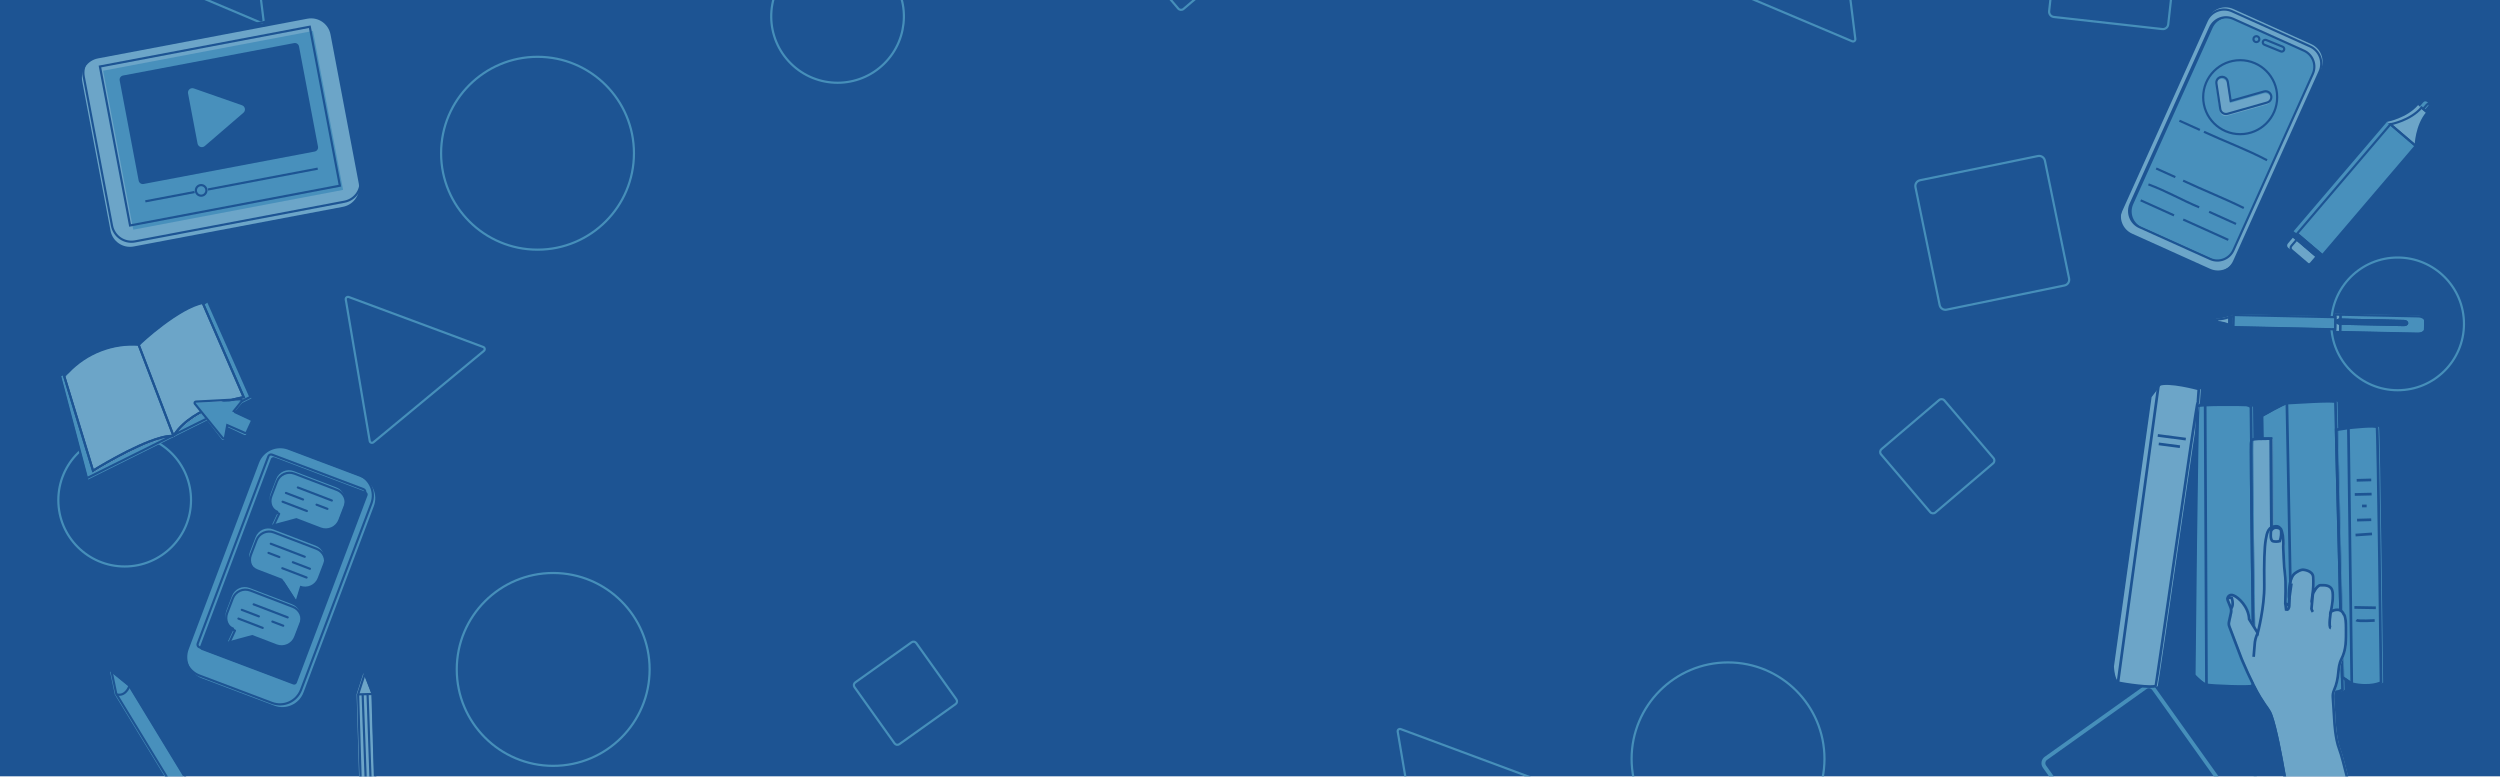
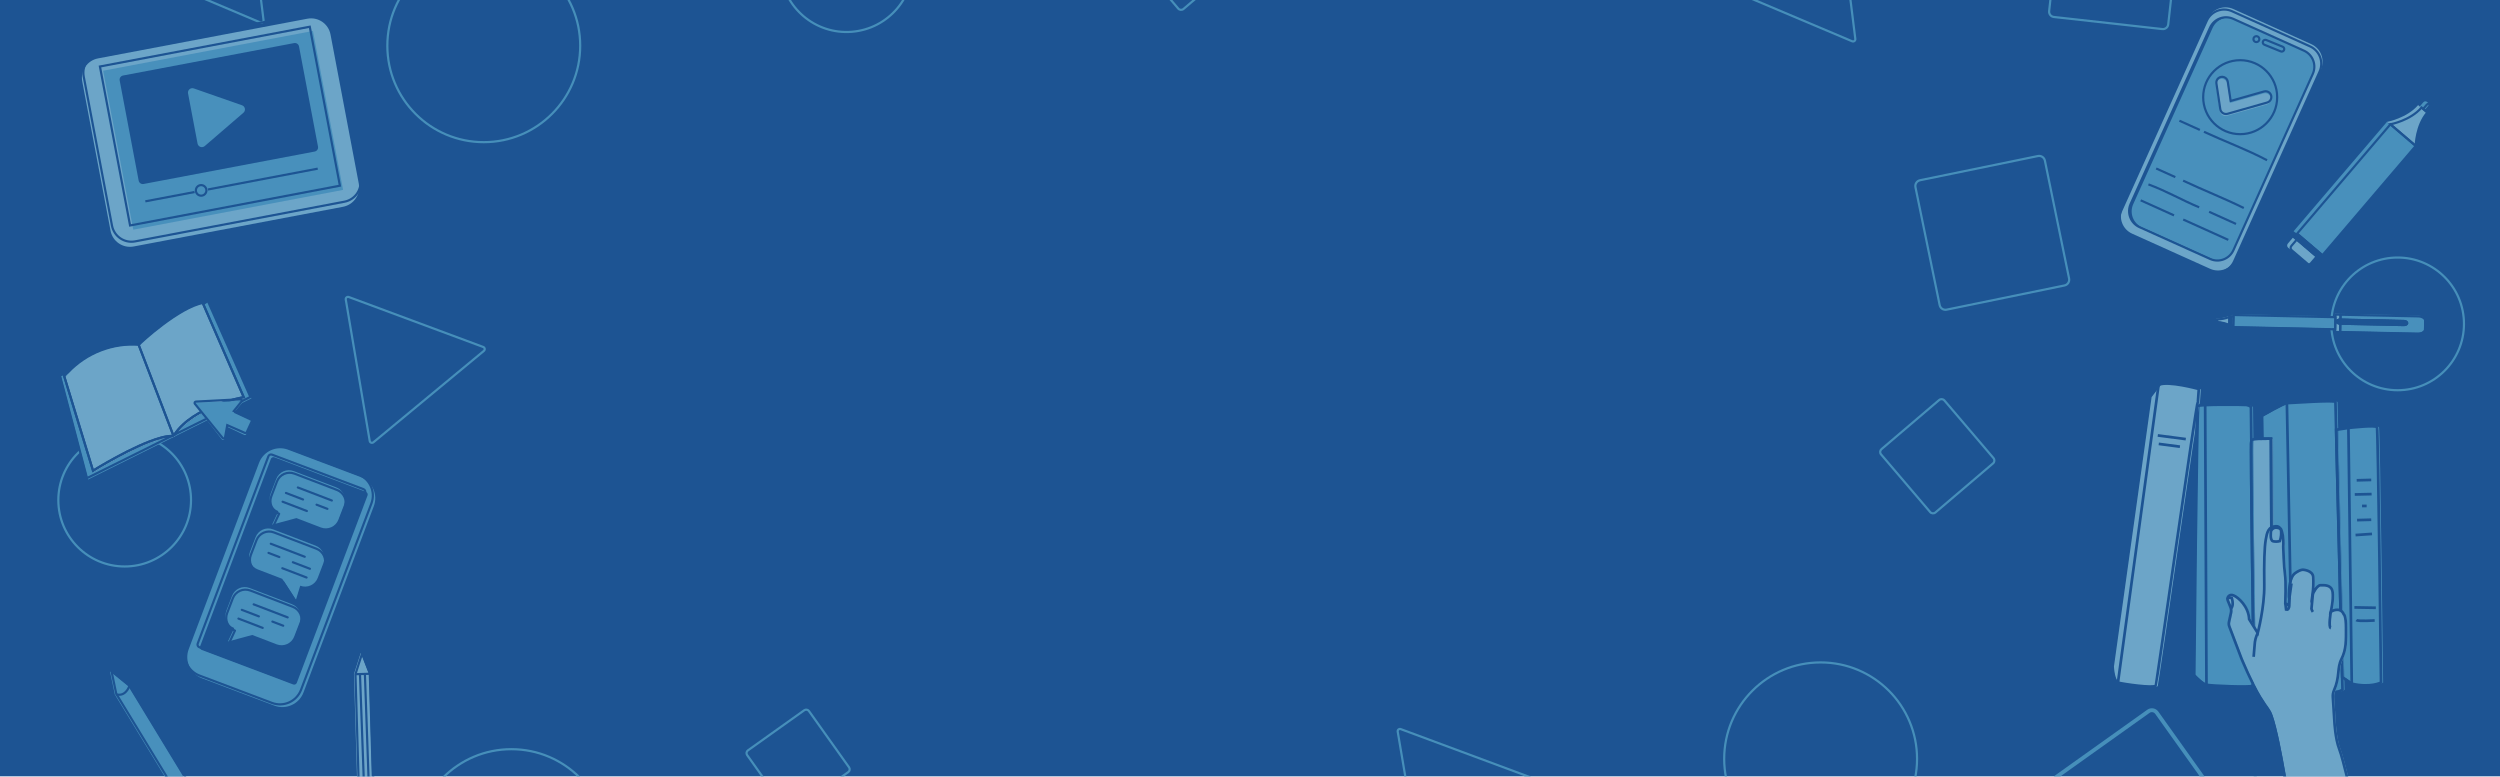
<svg xmlns="http://www.w3.org/2000/svg" id="Layer_1" data-name="Layer 1" viewBox="0 0 1140 354">
  <defs>
    <style>.cls-1,.cls-10,.cls-11,.cls-3,.cls-5,.cls-6,.cls-9{fill:none;}.cls-2{clip-path:url(#clip-path);}.cls-3{stroke:#91bcd6;}.cls-11,.cls-3,.cls-5,.cls-6,.cls-9{stroke-miterlimit:10;}.cls-4{fill:#1d5493;}.cls-5,.cls-6{stroke:#468fba;}.cls-6{stroke-width:1.768px;}.cls-7{fill:#4890bc;}.cls-8{fill:#6ca5c8;}.cls-10,.cls-11,.cls-9{stroke:#1d5493;}.cls-10{stroke-linecap:round;stroke-linejoin:round;}.cls-11{stroke-width:1.24px;}</style>
    <clipPath id="clip-path">
      <rect class="cls-1" width="1140" height="354" />
    </clipPath>
  </defs>
  <g class="cls-2">
    <path class="cls-3" d="M713.201,338.178a30.25,30.25,0,0,0,23.965,0Z" />
    <path class="cls-3" d="M1012.632,338.178l20.788,20.788a2.443,2.443,0,0,0,3.455,0l20.788-20.788Z" />
    <path class="cls-3" d="M362.058,338.178l.879,5.193a1.036,1.036,0,0,0,1.683.625l7.031-5.818Z" />
    <rect class="cls-4" y="-13.5" width="1140" height="381" />
    <path class="cls-5" d="M936.475-13.5,934.408,5.044A2.443,2.443,0,0,0,936.565,7.743l49.449,5.513a2.443,2.443,0,0,0,2.699-2.157L991.456-13.5Z" />
-     <rect class="cls-5" x="395.576" y="298.815" width="34.607" height="34.607" rx="1.547" transform="translate(-106.8141 298.2549) rotate(-35.47058)" />
-     <rect class="cls-6" x="942.788" y="323.95" width="61.173" height="61.173" rx="2.735" transform="translate(-25.08723 630.6318) rotate(-35.47058)" />
-     <circle class="cls-5" cx="252.256" cy="305.256" r="43.972" />
-     <circle class="cls-5" cx="245.112" cy="69.879" r="43.972" />
-     <circle class="cls-5" cx="787.988" cy="346.038" r="43.972" />
+     <rect class="cls-5" x="346.631" y="329.814" width="34.607" height="34.607" rx="1.547" transform="translate(-133.8853 275.606) rotate(-35.47058)" />
+     <rect class="cls-6" x="944.15" y="334.845" width="61.173" height="61.173" rx="2.735" transform="translate(-31.15646 633.4439) rotate(-35.47058)" />
+     <circle class="cls-5" cx="233.191" cy="385.603" r="43.972" />
+     <circle class="cls-5" cx="220.599" cy="20.853" r="43.972" />
+     <circle class="cls-5" cx="830.204" cy="346.038" r="43.972" />
    <circle class="cls-5" cx="56.854" cy="228.062" r="30.254" />
    <circle class="cls-5" cx="1093.317" cy="147.69" r="30.254" />
-     <path class="cls-5" d="M403.715-13.5H360.146a30.25,30.25,0,1,0,43.569,0Z" />
+     <path class="cls-5" d="M407.8-36.651H364.231a30.174,30.174,0,0,0-8.376,23.418,30.254,30.254,0,0,0,32.586,27.726A30.254,30.254,0,0,0,416.168-18.093,30.127,30.127,0,0,0,407.8-36.651Z" />
    <rect class="cls-5" x="864.434" y="189.084" width="37.931" height="37.931" rx="1.696" transform="translate(468.9685 -599.3696) rotate(49.57731)" />
    <rect class="cls-5" x="878.349" y="76.055" width="60.251" height="60.251" rx="2.694" transform="translate(829.7832 -805.0864) rotate(78.39818)" />
    <path class="cls-5" d="M522.457-13.5l14.824,17.404a1.696,1.696,0,0,0,2.391.191L560.33-13.5Z" />
    <path class="cls-5" d="M62.522-13.5l56.219,23.758a1.036,1.036,0,0,0,1.432-1.083L117.353-13.5Z" />
    <path class="cls-5" d="M790.092-12.922l-5.964,4.509a1.036,1.036,0,0,0,.222,1.781l60.244,25.459a1.036,1.036,0,0,0,1.432-1.083l-3.815-30.667Z" />
    <polygon class="cls-7" points="1094.754 60.962 1088.445 55.579 1045.899 105.439 1046.582 106.022 1057.871 115.655 1058.517 116.206 1101.063 66.346 1094.754 60.962" />
    <polygon class="cls-4" points="1045.285 107.542 1045.856 108.029 1045.905 107.972 1056.052 116.631 1056.003 116.688 1056.574 117.175 1057.871 115.655 1046.582 106.022 1045.285 107.542" />
    <path class="cls-8" d="M1043.264,111.067a1.357,1.357,0,0,0,.151,1.913l8.084,6.898a1.357,1.357,0,0,0,1.912-.152l2.592-3.038-10.147-8.659Z" />
    <rect class="cls-9" x="1050.916" y="105.66" width="0.075" height="13.339" transform="translate(283.3214 838.8713) rotate(-49.52553)" />
    <path class="cls-7" d="M1105.509,50.359l1.653-1.937a1.199,1.199,0,0,0-.132-1.691l-.286-.244a1.2,1.2,0,0,0-1.691.134l-1.653,1.937,1.121.957Z" />
    <path class="cls-8" d="M1106.384,51.106l-.875-.747-.988-.843-1.121-.957-.741-.632c-5.109,5.987-14.213,7.652-14.213,7.652l6.309,5.383,6.31,5.384S1101.275,57.093,1106.384,51.106Z" />
    <polygon class="cls-9" points="1096.329 62.062 1090.021 56.678 1047.474 106.539 1048.158 107.122 1059.446 116.755 1060.093 117.306 1102.639 67.446 1096.329 62.062" />
    <polygon class="cls-9" points="1046.861 108.642 1047.432 109.129 1047.48 109.072 1057.628 117.73 1057.579 117.787 1058.149 118.274 1059.446 116.755 1048.158 107.122 1046.861 108.642" />
    <path class="cls-9" d="M1044.839,112.167a1.357,1.357,0,0,0,.151,1.913l8.084,6.898a1.357,1.357,0,0,0,1.912-.152l2.592-3.038-10.147-8.659Z" />
    <rect class="cls-9" x="1052.492" y="106.76" width="0.075" height="13.339" transform="translate(283.0377 840.4558) rotate(-49.52553)" />
    <path class="cls-9" d="M1107.084,51.459l1.653-1.937a1.199,1.199,0,0,0-.132-1.691l-.286-.244a1.2,1.2,0,0,0-1.691.134l-1.653,1.937,1.121.957Z" />
    <path class="cls-9" d="M1107.959,52.205l-.875-.747-.988-.843-1.121-.957-.741-.632c-5.109,5.987-14.213,7.652-14.213,7.652l6.309,5.383,6.31,5.384S1102.851,58.192,1107.959,52.205Z" />
    <path class="cls-4" d="M1010.751,145.516l-1.506-.032c-.266-.006-.485.123-.489.286l-.002.093c-.004.164.209.301.476.307l1.506.032.007-.343Z" />
    <path class="cls-8" d="M1010.758,145.227l-.006.288-.007.343-.007.343-.006.289a15.531,15.531,0,0,1,5.572,1.315l.078-3.654A15.532,15.532,0,0,1,1010.758,145.227Z" />
    <path class="cls-4" d="M1105.558,149.856a1.233,1.233,0,0,1-.016.15l2.34.05c.442.009.804-.161.809-.379l.074-3.441c.005-.219-.349-.403-.792-.413l-2.34-.05a1.234,1.234,0,0,1,.009.15Z" />
    <path class="cls-7" d="M1066.99,145.365l28.968.62c.833.018,1.498.449,1.487.962s-.695.914-1.527.896l-28.968-.62-.081,3.784,35.434.759c1.692.036,3.093-.74,3.24-1.759a1.233,1.233,0,0,0,.016-.15l.084-3.933a1.234,1.234,0,0,0-.009-.15c-.103-1.025-1.469-1.86-3.162-1.896l-35.434-.759Z" />
    <polygon class="cls-7" points="1018.222 143.256 1018.208 143.901 1018.118 148.134 1018.104 148.778 1064.591 149.773 1064.709 144.252 1018.222 143.256" />
    <path class="cls-8" d="M1064.709,144.252l-.118,5.522-.025,1.184,2.303.049.081-3.784-.151-.003c-.833-.018-1.5-.448-1.489-.96s.696-.915,1.528-.897l.151.003.048-2.247-2.303-.049Z" />
    <path class="cls-4" d="M1065.31,146.259c-.011.512.656.943,1.489.96l.151.003,28.968.62c.833.018,1.516-.383,1.527-.896s-.655-.944-1.487-.962l-28.968-.62-.151-.003C1066.006,145.344,1065.321,145.747,1065.31,146.259Z" />
    <polygon class="cls-8" points="1017.099 143.878 1017.054 145.994 1017.008 148.11 1018.118 148.134 1018.208 143.901 1017.099 143.878" />
    <path class="cls-4" d="M1017.048,143.876l-.66-.014-.006.289-.078,3.654-.006.289.66.014.051.026.001-.025.045-2.116.045-2.116.001-.025Z" />
    <path class="cls-10" d="M1011.008,145.902l-1.506-.032c-.266-.006-.485.123-.489.286l-.002.093c-.004.164.209.301.476.307l1.506.032.007-.343Z" />
    <path class="cls-10" d="M1011.014,145.613l-.006.288-.007.343-.007.343-.006.289a15.531,15.531,0,0,1,5.572,1.315l.078-3.654A15.532,15.532,0,0,1,1011.014,145.613Z" />
    <path class="cls-10" d="M1105.814,150.242a1.235,1.235,0,0,1-.016.15l2.34.05c.442.009.804-.161.809-.379l.074-3.441c.005-.219-.349-.403-.792-.412l-2.34-.05a1.234,1.234,0,0,1,.009.15Z" />
    <path class="cls-10" d="M1067.246,145.751l28.968.62c.833.018,1.498.449,1.487.962s-.695.914-1.527.896l-28.968-.62-.081,3.784,35.434.759c1.692.036,3.093-.74,3.24-1.759a1.235,1.235,0,0,0,.016-.15l.084-3.933a1.234,1.234,0,0,0-.009-.15c-.103-1.025-1.469-1.86-3.162-1.896l-35.434-.759Z" />
    <polygon class="cls-10" points="1018.478 143.642 1018.465 144.287 1018.374 148.52 1018.36 149.164 1064.847 150.16 1064.965 144.638 1018.478 143.642" />
    <path class="cls-10" d="M1064.965,144.638l-.118,5.522-.025,1.184,2.303.049.081-3.784-.151-.003c-.833-.018-1.5-.448-1.489-.96s.696-.915,1.528-.897l.151.003.048-2.247-2.303-.049Z" />
    <path class="cls-10" d="M1065.566,146.645c-.011.512.656.943,1.489.96l.151.003,28.968.62c.833.018,1.516-.383,1.527-.896s-.655-.944-1.487-.962l-28.968-.62-.151-.003C1066.262,145.73,1065.577,146.133,1065.566,146.645Z" />
    <polygon class="cls-10" points="1017.355 144.264 1017.31 146.38 1017.265 148.496 1018.374 148.52 1018.465 144.287 1017.355 144.264" />
    <path class="cls-10" d="M1017.304,144.263l-.66-.014-.006.289-.078,3.654-.006.289.66.014.051.026.001-.025.045-2.116.045-2.116.001-.025Z" />
    <path class="cls-7" d="M970.197,37.776h88.151a8.007,8.007,0,0,1,8.007,8.007V81.15a8.007,8.007,0,0,1-8.007,8.007H970.197a8.007,8.007,0,0,1-8.007-8.007V45.783a8.007,8.007,0,0,1,8.007-8.007Z" transform="translate(539.8516 962.1889) rotate(-65.75166)" />
    <path class="cls-8" d="M972.264,106.555l35.552,16.014a8.713,8.713,0,0,0,11.523-4.366l38.984-86.549a8.713,8.713,0,0,0-4.366-11.523L1018.406,4.117a8.713,8.713,0,0,0-11.523,4.366L967.898,95.032A8.713,8.713,0,0,0,972.264,106.555Zm-.679-13.576,36.203-80.374A8.007,8.007,0,0,1,1018.377,8.593l32.247,14.525a8.007,8.007,0,0,1,4.012,10.589l-36.203,80.374a8.007,8.007,0,0,1-10.589,4.012l-32.247-14.525A8.007,8.007,0,0,1,971.585,92.979Z" />
    <path class="cls-9" d="M969.035,37.652h88.151a8.007,8.007,0,0,1,8.007,8.007V81.027a8.007,8.007,0,0,1-8.007,8.007H969.035a8.007,8.007,0,0,1-8.007-8.007V45.659A8.007,8.007,0,0,1,969.035,37.652Z" transform="translate(539.2795 961.0564) rotate(-65.75166)" />
    <path class="cls-9" d="M971.669,107.562l35.552,16.014a8.713,8.713,0,0,0,11.523-4.366l38.984-86.549a8.713,8.713,0,0,0-4.366-11.523L1017.81,5.124a8.713,8.713,0,0,0-11.523,4.366L967.303,96.039A8.713,8.713,0,0,0,971.669,107.562Z" />
    <rect class="cls-9" x="1031.522" y="19.688" width="10.399" height="2.311" rx="1.155" transform="translate(1988.402 432.5845) rotate(-157.7563)" />
    <circle class="cls-9" cx="1028.914" cy="17.842" r="1.351" />
    <path class="cls-9" d="M1005.012,60.097c9.476,4.416,19.571,8.084,28.75,12.974" />
    <path class="cls-9" d="M993.808,55.041l9.33,4.21" />
    <path class="cls-9" d="M995.499,82.372c9.288,4.383,18.647,7.999,27.669,12.486" />
    <path class="cls-9" d="M983.214,76.828l8.729,3.939" />
    <path class="cls-9" d="M1007.351,96.576l12.285,5.544" />
    <path class="cls-9" d="M979.683,84.09c8.076,2.944,15.176,7.142,23.138,10.442" />
    <path class="cls-9" d="M995.541,100.102l19.131,8.634,1.433.647" />
    <path class="cls-9" d="M976.151,91.352,991.352,98.212" />
    <circle class="cls-7" cx="1021.873" cy="43.027" r="16.869" />
    <circle class="cls-9" cx="1021.521" cy="44.313" r="16.869" />
    <path class="cls-8" d="M1013.279,52.401a2.62,2.62,0,0,1-1.036-1.718l-1.768-11.699a2.621,2.621,0,0,1,5.183-.783l1.323,8.756,15.188-4.317a2.621,2.621,0,1,1,1.433,5.042l-18.051,5.13a2.622,2.622,0,0,1-2.135-.317C1013.369,52.465,1013.323,52.433,1013.279,52.401Z" />
    <path class="cls-9" d="M1013.485,51.478a2.62,2.62,0,0,1-1.036-1.718l-1.768-11.699a2.621,2.621,0,1,1,5.183-.783l1.323,8.756,15.188-4.317a2.621,2.621,0,1,1,1.433,5.042L1015.757,51.89a2.622,2.622,0,0,1-2.135-.317C1013.575,51.542,1013.529,51.511,1013.485,51.478Z" />
    <rect class="cls-8" x="56.914" y="2.852" width="87.29" height="115.222" rx="9.027" transform="translate(59.88368 170.5245) rotate(-100.7348)" />
    <rect class="cls-9" x="57.572" y="0.529" width="87.29" height="115.222" rx="9.027" transform="translate(62.94753 168.4158) rotate(-100.7348)" />
    <rect class="cls-7" x="64.854" y="10.727" width="73.778" height="97.387" transform="translate(62.31351 170.4521) rotate(-100.7348)" />
    <rect class="cls-9" x="63.391" y="8.807" width="73.778" height="97.387" transform="translate(62.4649 166.7358) rotate(-100.7348)" />
    <path class="cls-4" d="M134.108,19.647,56.099,34.436a1.92,1.92,0,0,0-1.529,2.244L63.231,82.368a1.92,1.92,0,0,0,2.245,1.529l78.009-14.789a1.92,1.92,0,0,0,1.529-2.244L136.352,21.176A1.92,1.92,0,0,0,134.108,19.647ZM111.008,51.407l-8.827,7.602-8.827,7.602a1.998,1.998,0,0,1-3.268-1.142L87.916,54.023,85.746,42.578a1.998,1.998,0,0,1,2.623-2.259l10.997,3.844,10.997,3.844A1.998,1.998,0,0,1,111.008,51.407Z" />
    <line class="cls-9" x1="66.271" y1="91.809" x2="144.885" y2="76.905" />
    <circle class="cls-7" cx="91.025" cy="86.952" r="2.41" />
    <circle class="cls-7" cx="92.469" cy="86.678" r="2.41" />
    <circle class="cls-9" cx="91.722" cy="86.82" r="2.41" />
    <path class="cls-9" d="M79.484,199.134q.226-.112.453-.227l.002-.002-.455.226Z" />
    <path class="cls-9" d="M78.913,199.414q.22-.107.443-.217l.129-.064-.001-.003Z" />
    <path class="cls-7" d="M73.675,200.291c-12.196,3.336-30.773,15.001-30.773,15.001l-.444-1.454L29.696,172.029c.54-.636,1.088-1.242,1.641-1.824l-3.601,1.396,12.405,47.069L78.913,199.414A22.036,22.036,0,0,0,73.675,200.291Z" />
    <path class="cls-7" d="M111.609,181.759s-22.817,3.825-31.671,17.145l34.711-17.248-19.516-44.006-2.117,1.346,17.57,40.412Z" />
    <path class="cls-8" d="M110.587,179.409,93.017,138.997l-.171-.393c-10.703,1.817-28.675,18.187-29.22,19.086l15.857,41.44.455-.226c8.854-13.32,31.671-17.145,31.671-17.145Z" />
    <path class="cls-8" d="M63.626,157.69a40.173,40.173,0,0,0-32.29,12.514c-.553.582-1.101,1.188-1.641,1.824l12.762,41.81.444,1.454s18.577-11.665,30.773-15.001a22.036,22.036,0,0,1,5.238-.877l.571-.283Z" />
    <path class="cls-9" d="M79.007,198.477q.226-.112.453-.227l.002-.002-.455.226Z" />
    <path class="cls-9" d="M78.435,198.758q.22-.107.443-.217l.129-.064-.001-.003Z" />
    <path class="cls-9" d="M73.197,199.635c-12.196,3.336-30.773,15.001-30.773,15.001l-.444-1.454L29.218,171.373c.54-.636,1.088-1.242,1.641-1.824l-3.601,1.396,12.405,47.069L78.435,198.758A22.037,22.037,0,0,0,73.197,199.635Z" />
    <path class="cls-9" d="M111.132,181.103s-22.817,3.825-31.671,17.145l34.711-17.248-19.516-44.006-2.117,1.346L110.11,178.753Z" />
    <path class="cls-9" d="M110.11,178.753l-17.57-40.412-.171-.393c-10.703,1.817-28.675,18.187-29.22,19.086l15.857,41.44.455-.226c8.854-13.32,31.671-17.145,31.671-17.145Z" />
    <path class="cls-9" d="M63.149,157.034A40.173,40.173,0,0,0,30.859,169.548c-.553.582-1.101,1.188-1.641,1.824l12.762,41.81.444,1.454s18.577-11.665,30.773-15.001a22.037,22.037,0,0,1,5.238-.877l.571-.283Z" />
    <path class="cls-7" d="M106.585,188.23l3.637-4.264a.616.616,0,0,0,.086-.665.65.65,0,0,0-.605-.368l-20.327.595a.618.618,0,0,0-.476.999l12.273,15.86a.651.651,0,0,0,.662.235.617.617,0,0,0,.467-.476l1.134-5.539,7.965,3.73a.645.645,0,0,0,.498.022.614.614,0,0,0,.343-.307l2.578-5.268a.611.611,0,0,0,.026-.474.649.649,0,0,0-.335-.367Z" />
    <path class="cls-9" d="M106.621,187.422l3.536-4.348a.616.616,0,0,0,.071-.667.65.65,0,0,0-.613-.353L89.307,183.125a.618.618,0,0,0-.452,1.01l12.643,15.567a.651.651,0,0,0,.667.219.617.617,0,0,0,.455-.487l1.003-5.564,8.051,3.542a.645.645,0,0,0,.498.011.614.614,0,0,0,.336-.315l2.454-5.327a.611.611,0,0,0,.015-.475.649.649,0,0,0-.344-.359Z" />
    <path class="cls-7" d="M1084.846,194.856c-.48-1.12-13.014.338-13.014.338l-5.578.845.11,5.609,2.624,107.155,4.365,3.011c8.451,2.028,13.352-.507,13.352-.507S1085.353,196.039,1084.846,194.856Z" />
    <path class="cls-7" d="M1068.987,308.803l-2.624-107.155-.448-18.285c.169-1.014-20.789.507-22.141.507-1.352,0-11.662,5.916-11.662,5.916l.169,9.803.025.526c2.144-.06,4.2-.019,4.2-.019l.438,95.41.407,8.365s8.282,10.141,8.958,11.155c.676,1.014,13.69.169,17.578.507,3.887.338,5.239-1.014,5.239-1.014Z" />
    <path class="cls-8" d="M1036.946,295.505l-.438-95.41s-2.056-.041-4.2.019c-2.204.061-4.501.229-4.758.657-.507.845,1.183,109.69,1.183,109.69s.093.009.252.023c1.249.113,6.831.576,8.029-.023Z" />
    <path class="cls-8" d="M1003.198,183.12l.392-5.574s-13.979-3.884-18.331-1.899l-4.123,5.424L963.959,303.938s.292,6.857,2.761,7.523c2.469.666,16.188,2.64,17.203,1.409C984.335,312.37,1002.417,183.87,1003.198,183.12Z" />
    <path class="cls-7" d="M1028.733,310.461s-1.69-108.845-1.183-109.69l-.169-15.211a4.618,4.618,0,0,0-2.028-.845c-1.183-.169-21.634-.338-22.31.507-.676.845-1.859,122.535-1.859,122.535s.172.186.452.475c1.052,1.082,3.728,3.689,5.463,4.089,2.197.507,20.113,1.183,20.789.507a9.384,9.384,0,0,0,1.097-2.343C1028.826,310.47,1028.733,310.461,1028.733,310.461Z" />
    <path class="cls-11" d="M1083.893,194.801c-.48-1.12-13.014.338-13.014.338l-5.578.845.11,5.609,2.624,107.155,4.365,3.011c8.451,2.028,13.352-.507,13.352-.507S1084.4,195.984,1083.893,194.801Z" />
    <path class="cls-11" d="M1068.035,308.748l-2.624-107.155-.448-18.285c.169-1.014-20.789.507-22.141.507-1.352,0-11.662,5.916-11.662,5.916l.169,9.803.025.526c2.144-.06,4.2-.019,4.2-.019l.438,95.41.407,8.365s8.282,10.141,8.958,11.155c.676,1.014,13.69.169,17.578.507,3.887.338,5.239-1.014,5.239-1.014Z" />
    <path class="cls-11" d="M1035.993,295.45l-.438-95.41s-2.056-.041-4.2.019c-2.204.061-4.501.229-4.758.657-.507.845,1.183,109.69,1.183,109.69s.093.009.252.023c1.249.113,6.831.576,8.029-.023Z" />
    <path class="cls-11" d="M1002.26,182.942l.392-5.574s-13.979-3.884-18.331-1.899l-4.123,5.424-17.177,122.866s.292,6.857,2.761,7.523c2.469.666,16.188,2.64,17.203,1.409C983.397,312.192,1001.48,183.691,1002.26,182.942Z" />
    <path class="cls-11" d="M1027.78,310.407S1026.09,201.562,1026.597,200.716l-.169-15.211a4.618,4.618,0,0,0-2.028-.845c-1.183-.169-21.634-.338-22.31.507-.676.845-1.859,122.535-1.859,122.535s.172.186.452.475c1.052,1.082,3.729,3.689,5.463,4.089,2.197.507,20.113,1.183,20.789.507a9.384,9.384,0,0,0,1.097-2.343C1027.873,310.416,1027.78,310.407,1027.78,310.407Z" />
    <line class="cls-11" x1="984.321" y1="175.469" x2="965.783" y2="311.282" />
    <line class="cls-11" x1="1005.552" y1="184.819" x2="1006.146" y2="312.266" />
    <line class="cls-11" x1="1042.822" y1="183.815" x2="1045.358" y2="314.97" />
    <line class="cls-11" x1="1070.879" y1="195.139" x2="1072.4" y2="311.759" />
    <line class="cls-11" x1="1059.462" y1="308.578" x2="1051.606" y2="308.578" />
    <path class="cls-11" d="M1082.855,282.915s-7.507.524-8.38-.175" />
    <line class="cls-11" x1="1083.379" y1="277.154" x2="1073.602" y2="276.98" />
    <line class="cls-11" x1="1081.284" y1="218.845" x2="1074.65" y2="219.02" />
    <line class="cls-11" x1="1081.458" y1="225.305" x2="1073.777" y2="225.479" />
    <line class="cls-11" x1="1079.189" y1="230.717" x2="1077.094" y2="230.717" />
    <line class="cls-11" x1="1081.284" y1="237.002" x2="1074.824" y2="237.176" />
    <line class="cls-11" x1="1081.633" y1="243.461" x2="1074.126" y2="243.985" />
    <line class="cls-11" x1="983.945" y1="198.555" x2="996.716" y2="200.234" />
    <line class="cls-11" x1="984.388" y1="202.416" x2="994.044" y2="203.685" />
    <path class="cls-8" d="M1036.39,326.626c-1.153-3.293-1.646-2.799-5.269-8.726s-8.397-17.452-8.397-17.452l-5.534-14.604a3.734,3.734,0,0,1-.156-2.12l.906-4.148a4.295,4.295,0,0,0-.212-2.52l-1.25-3.105a1.81,1.81,0,0,1,1.979-2.469,3.546,3.546,0,0,1,.638.184c2.254.873,6.908,5.163,7.126,10.834l3.926,6.326s3.127-11.852,2.981-21.959.073-17.16.654-20.505,1.079-6.09,4.726-6.253c4.007-.18,3.272,9.453,3.272,9.453s.291,9.307.8,12.507.145,13.161.145,13.161l1.672,1.018.145-3.054s-.218-.291-.145-2.327.218-7.562,2.836-9.38,3.708-1.527,3.708-1.527,4.145.291,4.508,3.199a42.282,42.282,0,0,1-.291,7.998s1.825-4.148,3.651-4.148,4.975-.252,5.479,3.086-.819,9.005-.819,9.005,4.219-2.645,5.919,1.196c0,0,1.008.504,1.008,6.171s.189,9.761-2.078,14.232c-2.125,4.192-.598,7.941-3.408,14.308a6.38,6.38,0,0,0-.516,2.981l.713,11.238s.378,7.809,2.204,12.469,6.235,24.089,6.235,24.089L1045.413,372.94S1040.282,337.748,1036.39,326.626Z" />
    <path class="cls-11" d="M1035.772,326.472c-1.153-3.293-1.646-2.799-5.269-8.726s-8.397-17.452-8.397-17.452l-5.534-14.604a3.734,3.734,0,0,1-.156-2.12l.906-4.148a4.295,4.295,0,0,0-.212-2.52l-1.25-3.105a1.81,1.81,0,0,1,1.979-2.469,3.545,3.545,0,0,1,.638.184c2.254.873,6.908,5.163,7.126,10.834l3.926,6.326s3.127-11.852,2.981-21.959.073-17.16.654-20.505,1.079-6.09,4.726-6.253c4.007-.18,3.272,9.453,3.272,9.453s.291,9.307.8,12.507.145,13.161.145,13.161l1.672,1.018.145-3.054s-.218-.291-.145-2.327.218-7.562,2.836-9.38,3.708-1.527,3.708-1.527,4.145.291,4.508,3.199a42.282,42.282,0,0,1-.291,7.998s1.825-4.148,3.651-4.148,4.975-.252,5.479,3.086-.819,9.005-.819,9.005,4.219-2.645,5.919,1.196c0,0,1.008.504,1.008,6.171s.189,9.761-2.078,14.232c-2.125,4.192-.598,7.941-3.408,14.308a6.38,6.38,0,0,0-.516,2.981l.713,11.238s.378,7.809,2.204,12.469,6.235,24.089,6.235,24.089l-28.134,7.155S1039.664,337.594,1035.772,326.472Z" />
    <path class="cls-11" d="M1029.528,288.672a13.228,13.228,0,0,0-1.412,5.419c-.355,3.751-.456,5.423-.456,5.423" />
    <path class="cls-11" d="M1043.78,276.093s.201,2.285-1.32,1.88l-.353-2.898" />
    <line class="cls-11" x1="1043.925" y1="273.039" x2="1044.893" y2="266.061" />
    <path class="cls-11" d="M1054.676,270.775l-.652,6.843a4.759,4.759,0,0,0,.652,1.419" />
    <path class="cls-11" d="M1062.852,278.946s-1.233,7.187.034,7.491" />
    <path class="cls-11" d="M1017.297,277.476s1.53-.984.401-4.808c0,0-1.603-.474-1.894.546" />
    <path class="cls-11" d="M1040.08,241.289s-2.953-2.006-4.505.833c0,0-.644,4.315.946,4.694a6.492,6.492,0,0,0,3.066-.076A10.495,10.495,0,0,0,1040.08,241.289Z" />
-     <path class="cls-8" d="M162.62,316.584l3.08-9.599,3.643,9.4,2.774,93.598a3.363,3.363,0,0,1-3.262,3.461h0a3.363,3.363,0,0,1-3.461-3.262Z" />
-     <path class="cls-9" d="M163.301,316.644l3.08-9.599,3.643,9.4,2.774,93.598a3.363,3.363,0,0,1-3.262,3.461h0a3.363,3.363,0,0,1-3.461-3.262Z" />
-     <line class="cls-9" x1="170.025" y1="316.445" x2="163.301" y2="316.644" />
-     <line class="cls-9" x1="165.362" y1="316.524" x2="168.856" y2="413.444" />
-     <line class="cls-9" x1="167.599" y1="316.26" x2="170.997" y2="413.134" />
+     <path class="cls-8" d="M161.403,307.369l3.08-9.599,3.643,9.4,2.774,93.598a3.363,3.363,0,0,1-3.262,3.461h0a3.363,3.363,0,0,1-3.461-3.262Z" />
+     <path class="cls-9" d="M162.084,307.429l3.08-9.599,3.643,9.4,2.774,93.598a3.363,3.363,0,0,1-3.262,3.461h0a3.363,3.363,0,0,1-3.461-3.262Z" />
+     <line class="cls-9" x1="168.807" y1="307.23" x2="162.084" y2="307.429" />
+     <line class="cls-9" x1="164.145" y1="307.309" x2="167.638" y2="404.229" />
+     <line class="cls-9" x1="166.381" y1="307.045" x2="169.779" y2="403.919" />
    <rect class="cls-7" x="100.29" y="207.72" width="55.937" height="111.392" rx="10.303" transform="translate(155.2288 555.1539) rotate(-159.32)" />
    <rect class="cls-4" x="105.853" y="213.395" width="47.14" height="93.874" rx="1.285" transform="translate(158.5714 549.5953) rotate(-159.32)" />
    <rect class="cls-9" x="99.185" y="206.486" width="55.937" height="111.392" rx="10.303" transform="translate(153.5249 552.3757) rotate(-159.32)" />
    <rect class="cls-9" x="104.748" y="212.161" width="47.14" height="93.874" rx="1.285" transform="translate(156.8675 546.8171) rotate(-159.32)" />
    <path class="cls-7" d="M116.552,244.941l-2.583,6.737a6.174,6.174,0,0,0,3.555,7.976l11.162,4.28,6.245,9.636,1.972-6.485a6.176,6.176,0,0,0,7.981-3.553l2.583-6.737a6.176,6.176,0,0,0-3.56-7.978l-19.379-7.43A6.174,6.174,0,0,0,116.552,244.941Z" />
    <path class="cls-10" d="M116.952,246.347l-2.583,6.737a6.174,6.174,0,0,0,3.555,7.976l11.162,4.28,6.245,9.636,1.972-6.485a6.176,6.176,0,0,0,7.981-3.553l2.583-6.737a6.176,6.176,0,0,0-3.56-7.978l-19.379-7.43A6.174,6.174,0,0,0,116.952,246.347Z" />
    <line class="cls-10" x1="138.96" y1="253.886" x2="123.477" y2="247.949" />
    <line class="cls-10" x1="139.79" y1="263.349" x2="128.742" y2="259.113" />
    <line class="cls-10" x1="141.319" y1="259.363" x2="133.544" y2="256.382" />
    <line class="cls-10" x1="127.373" y1="254.016" x2="122.441" y2="252.125" />
    <path class="cls-7" d="M136.745,283.529l-2.583,6.737a6.174,6.174,0,0,1-7.976,3.555l-11.162-4.28-11.086,2.991,2.869-6.141a6.175,6.175,0,0,1-3.56-7.978l2.583-6.737a6.176,6.176,0,0,1,7.981-3.553l19.379,7.43A6.174,6.174,0,0,1,136.745,283.529Z" />
    <path class="cls-10" d="M137.103,284.702l-2.586,6.743a6.18,6.18,0,0,1-7.983,3.558l-11.172-4.284-11.097,2.994,2.872-6.147a6.181,6.181,0,0,1-3.563-7.985l2.586-6.743a6.181,6.181,0,0,1,7.988-3.556l19.397,7.437A6.18,6.18,0,0,1,137.103,284.702Z" />
    <line class="cls-10" x1="115.676" y1="275.587" x2="131.173" y2="281.529" />
    <line class="cls-10" x1="108.725" y1="282.075" x2="119.784" y2="286.315" />
    <line class="cls-10" x1="110.255" y1="278.085" x2="118.037" y2="281.068" />
    <line class="cls-10" x1="124.214" y1="283.437" x2="129.15" y2="285.33" />
    <path class="cls-7" d="M156.89,230.235l-2.583,6.737a6.174,6.174,0,0,1-7.976,3.555l-11.162-4.28-11.086,2.991,2.869-6.141a6.176,6.176,0,0,1-3.56-7.978l2.583-6.737a6.176,6.176,0,0,1,7.981-3.553l19.379,7.43A6.174,6.174,0,0,1,156.89,230.235Z" />
    <path class="cls-10" d="M157.248,231.408l-2.586,6.743a6.18,6.18,0,0,1-7.983,3.558l-11.172-4.284L124.41,240.42l2.872-6.147a6.181,6.181,0,0,1-3.563-7.985l2.586-6.743a6.181,6.181,0,0,1,7.988-3.556l19.397,7.437A6.18,6.18,0,0,1,157.248,231.408Z" />
    <line class="cls-10" x1="135.821" y1="222.292" x2="151.318" y2="228.234" />
    <line class="cls-10" x1="128.87" y1="228.781" x2="139.929" y2="233.021" />
    <line class="cls-10" x1="130.4" y1="224.791" x2="138.182" y2="227.774" />
    <line class="cls-10" x1="144.359" y1="230.143" x2="149.295" y2="232.035" />
    <path class="cls-5" d="M157.67,136.582l10.917,64.485a1.036,1.036,0,0,0,1.682.625l50.387-41.697a1.036,1.036,0,0,0-.3-1.77l-61.304-22.788A1.036,1.036,0,0,0,157.67,136.582Z" />
    <path class="cls-5" d="M637.353,333.616l10.917,64.485a1.036,1.036,0,0,0,1.682.625l50.387-41.697a1.036,1.036,0,0,0-.3-1.77l-61.304-22.788A1.036,1.036,0,0,0,637.353,333.616Z" />
    <path class="cls-7" d="M52.349,316.689l-2.218-10.582,8.38,6.832,52.213,85.789a3.607,3.607,0,0,1-1.206,4.957l0,0a3.607,3.607,0,0,1-4.957-1.206Z" />
    <path class="cls-9" d="M53.016,316.384l-2.218-10.582,8.38,6.832,52.213,85.789a3.607,3.607,0,0,1-1.206,4.957l0,0a3.607,3.607,0,0,1-4.957-1.206Z" />
    <path class="cls-9" d="M52.86,316.543s3.929,1.797,6.163-3.751" />
  </g>
</svg>
